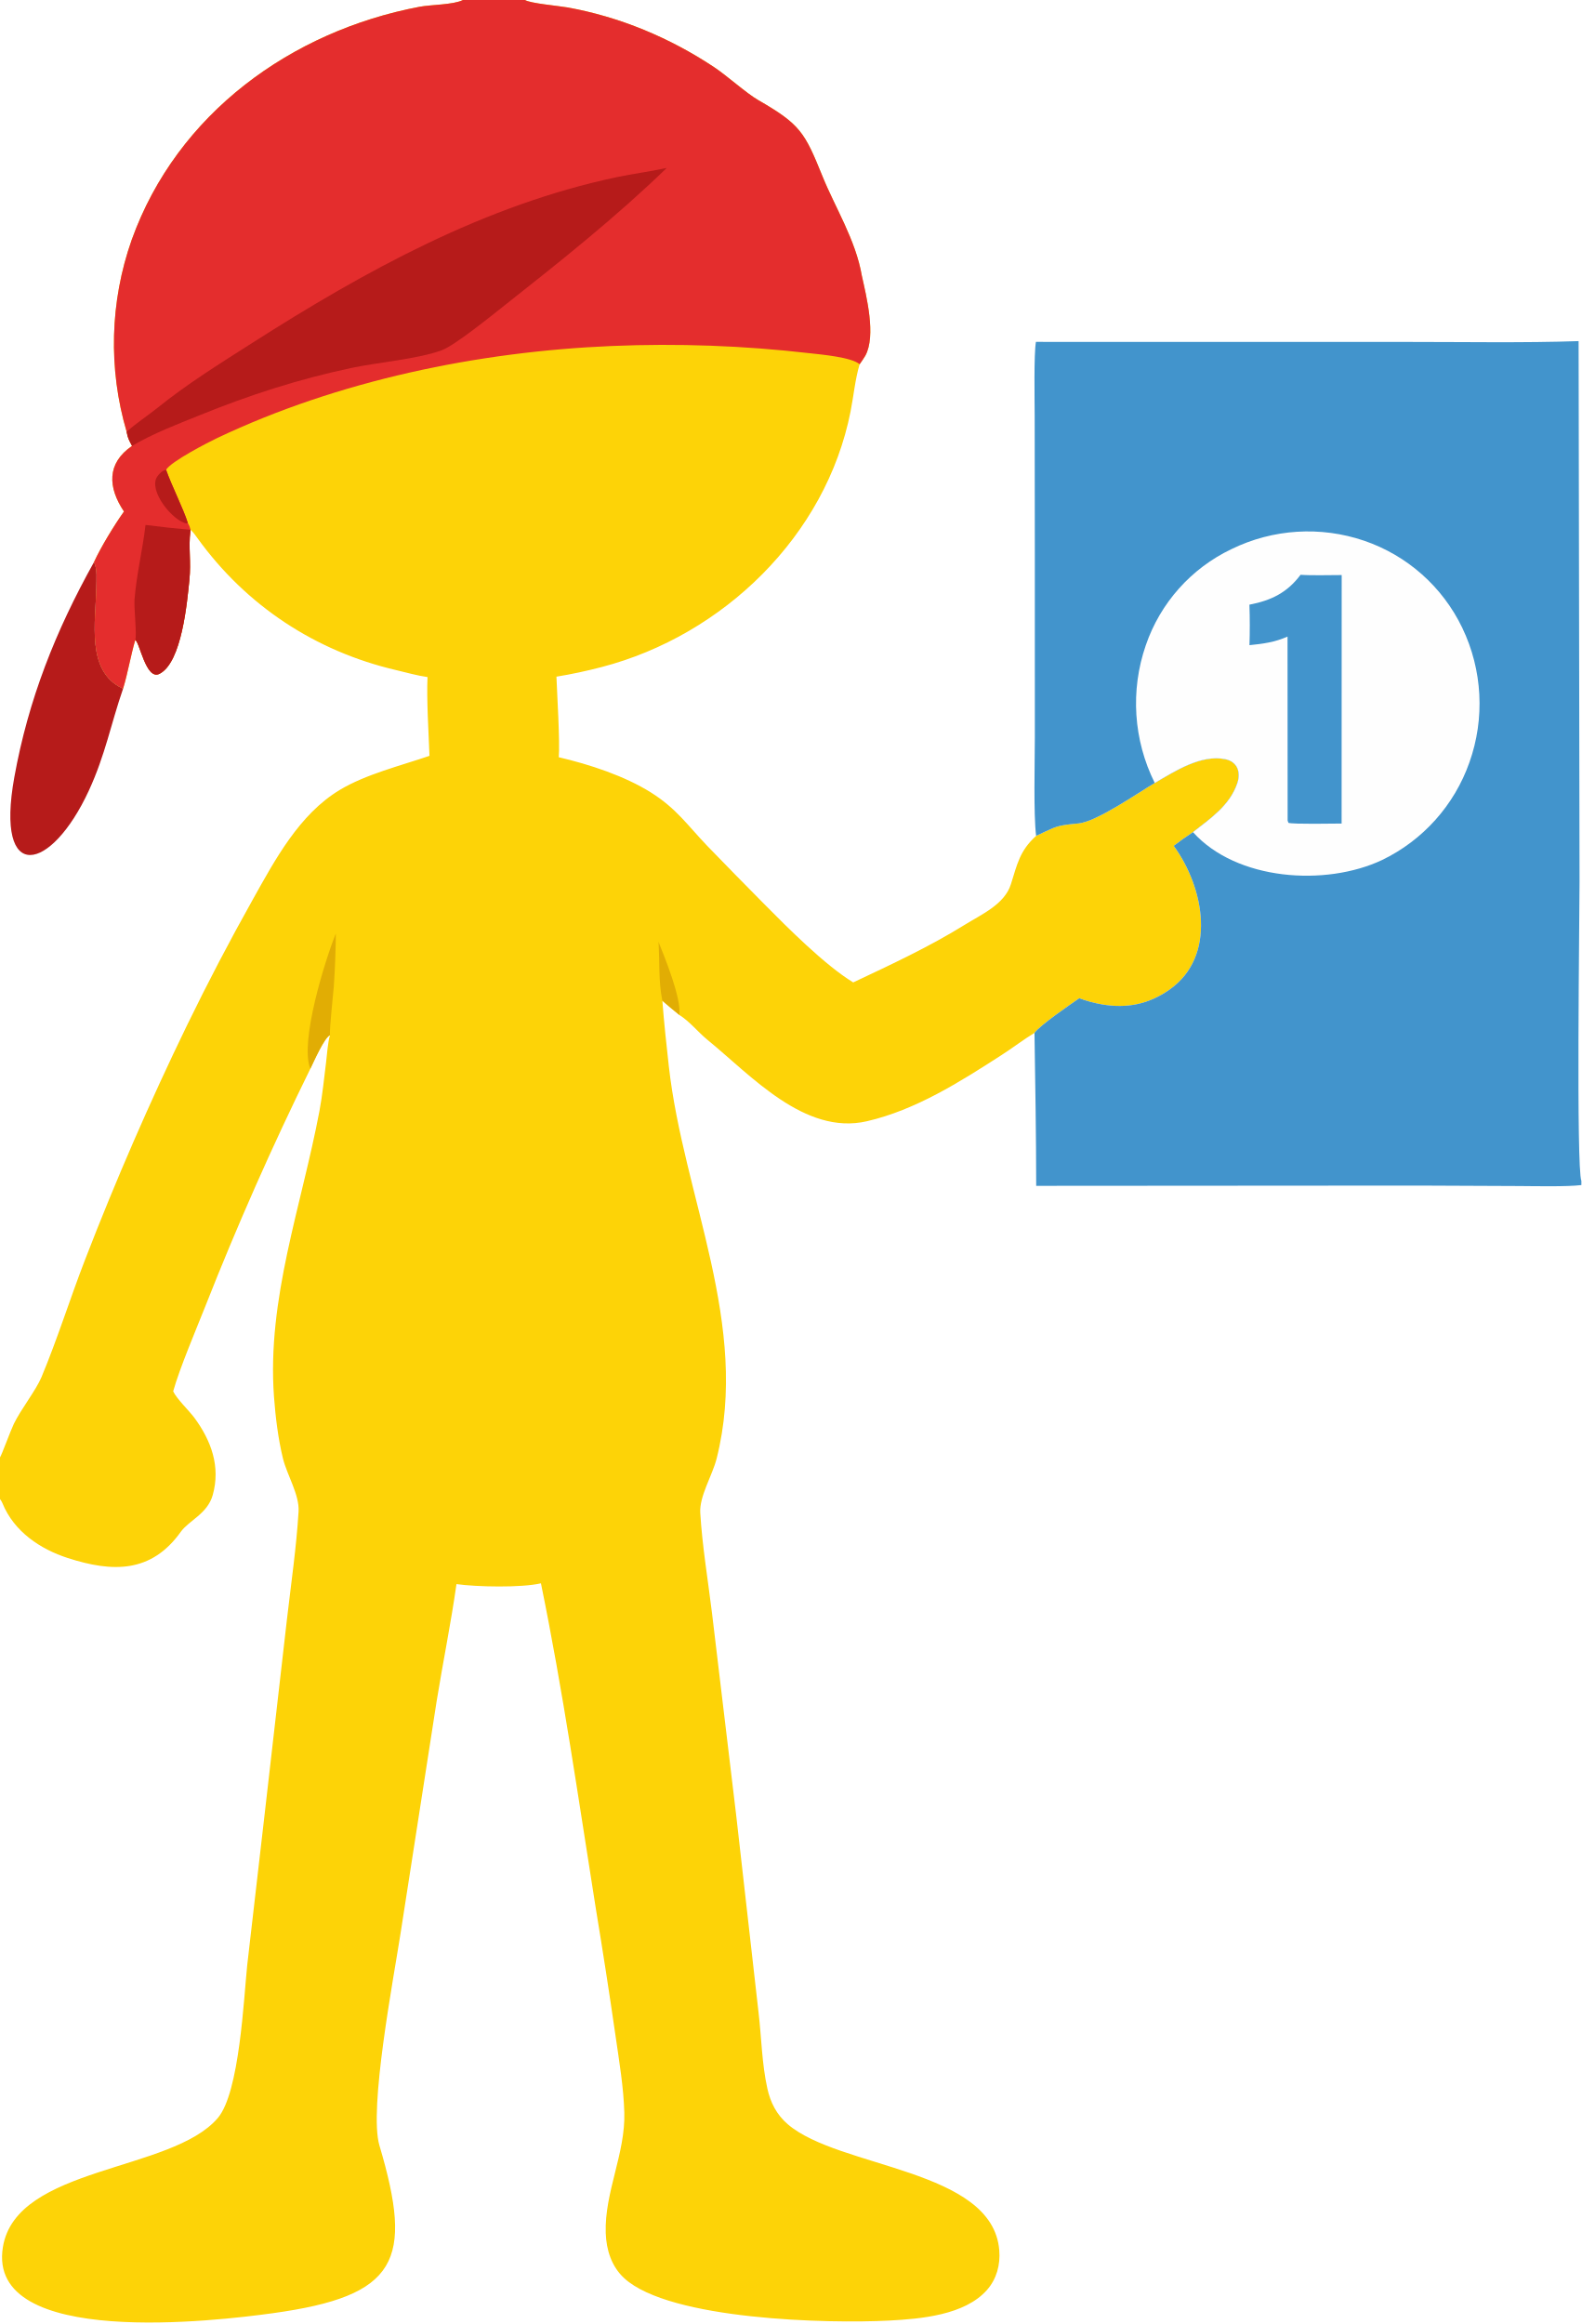
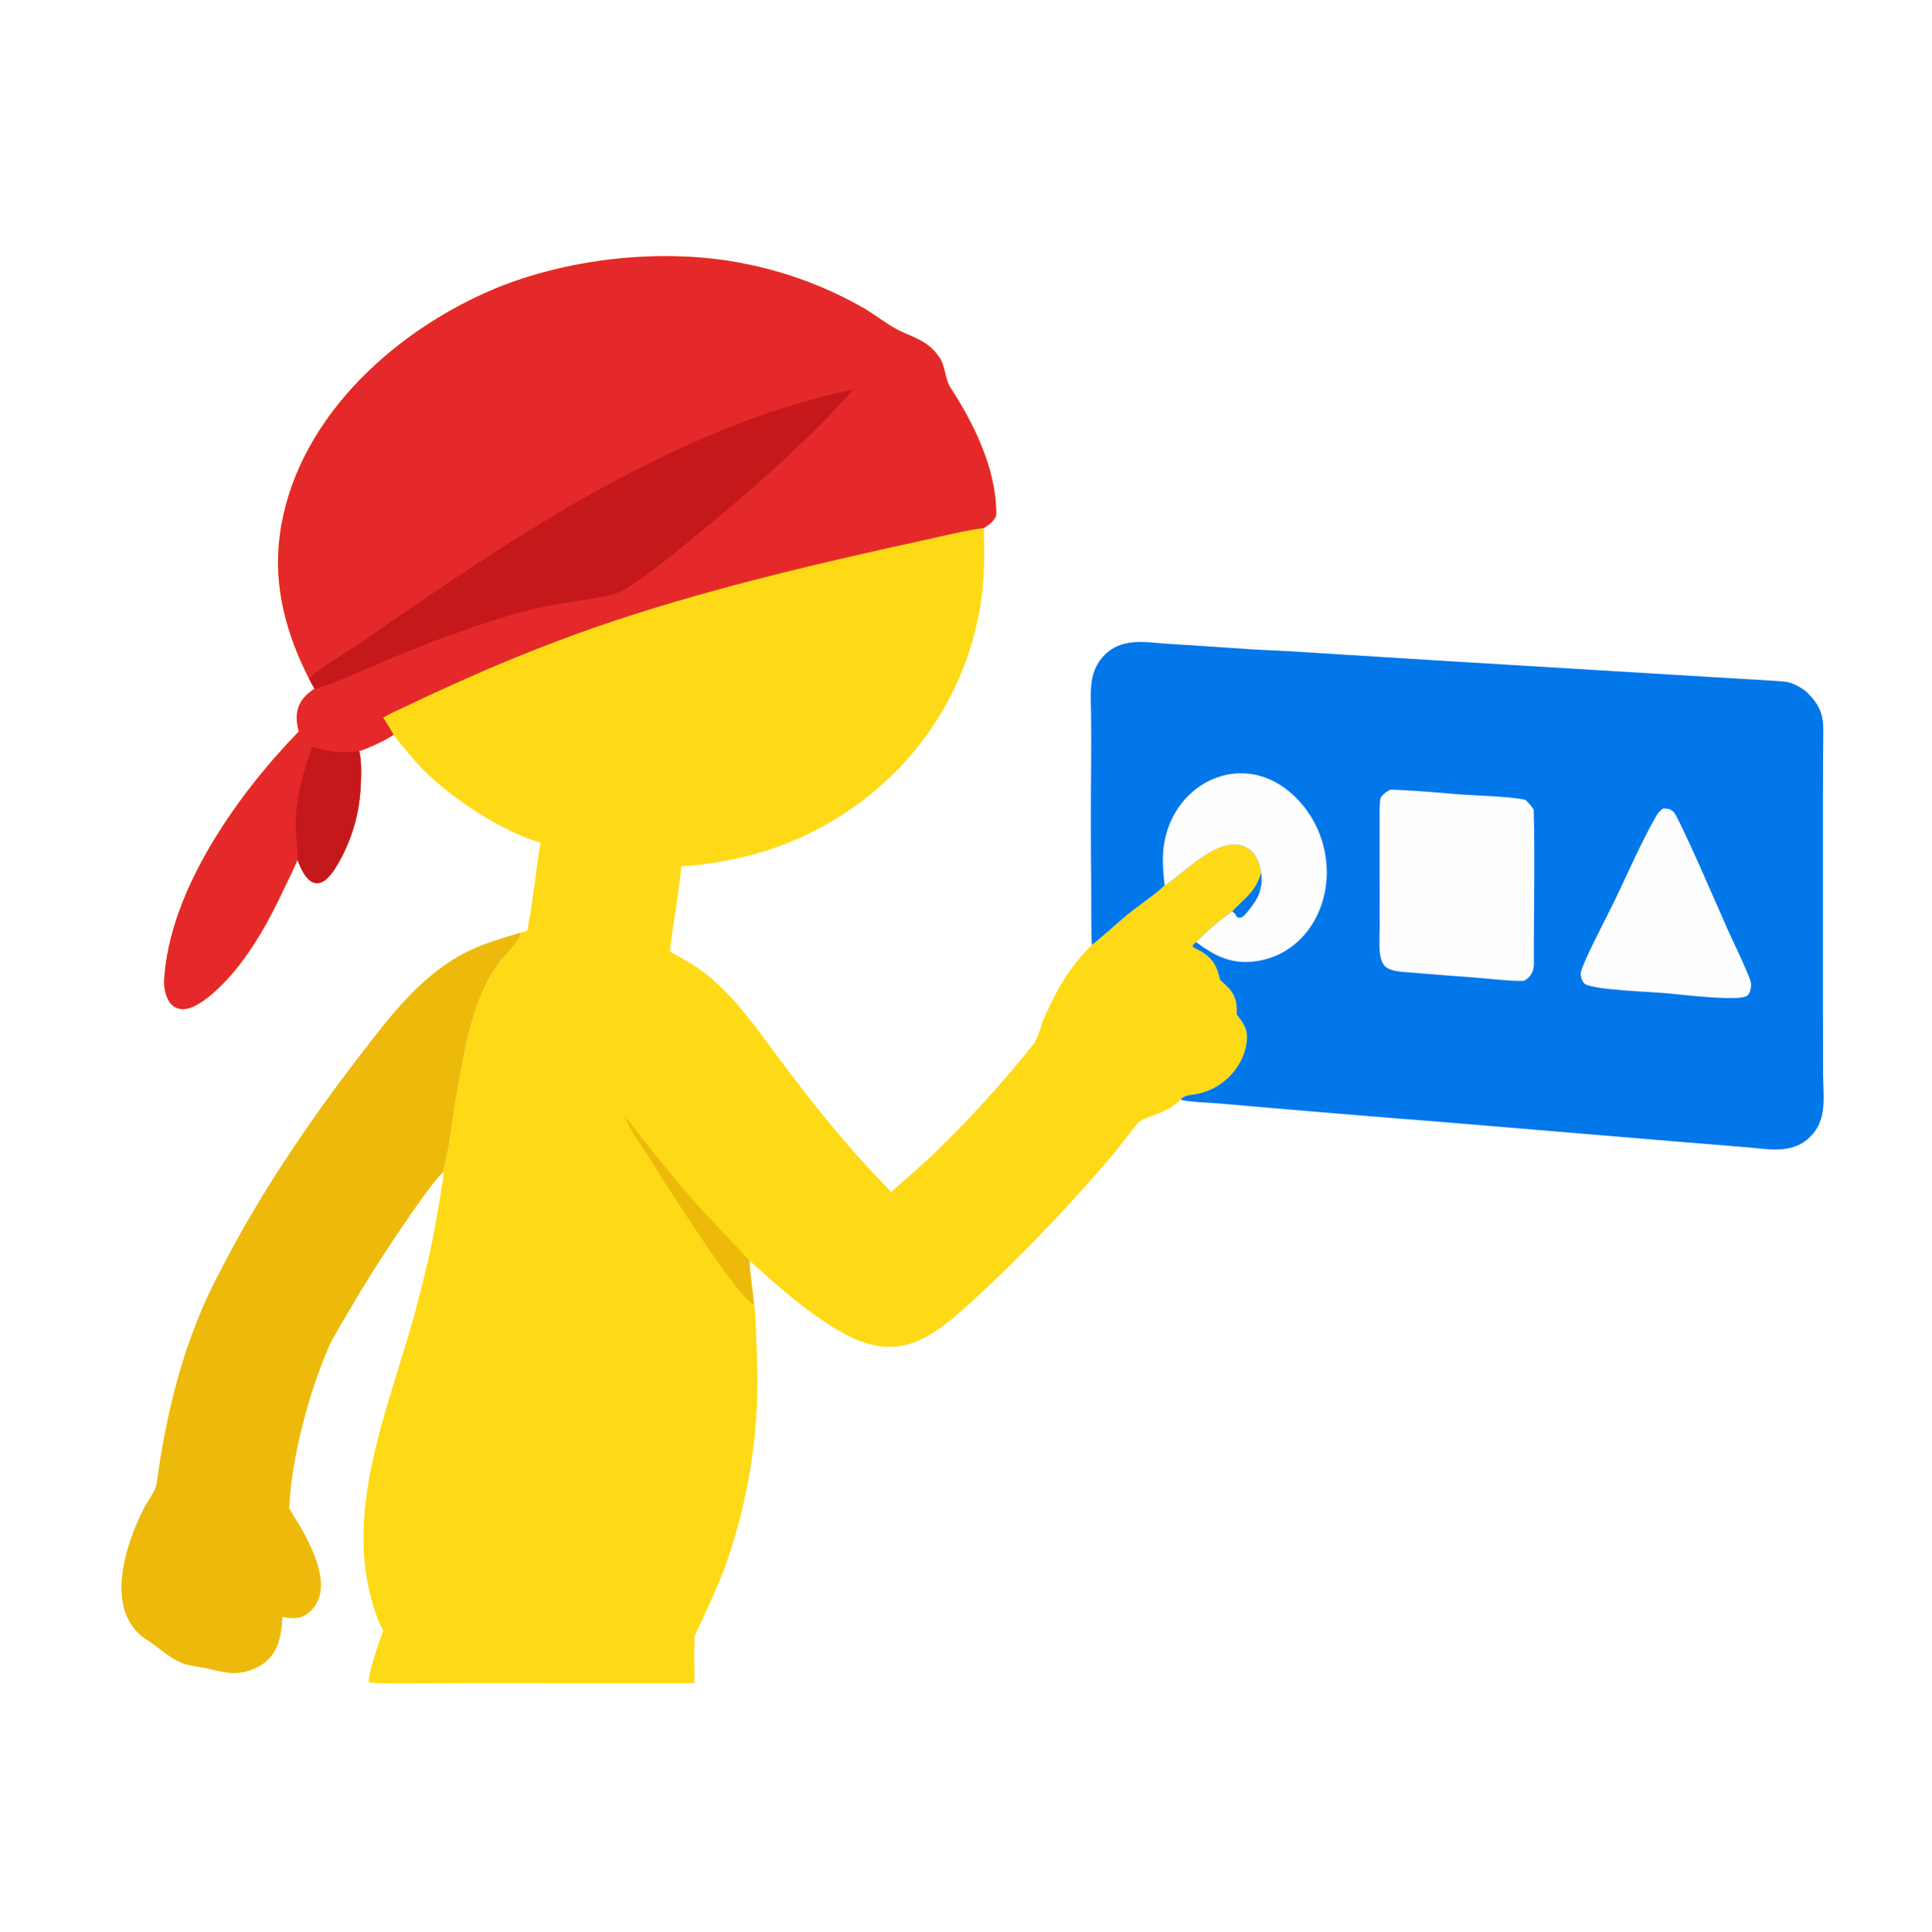
- <svg xmlns="http://www.w3.org/2000/svg" style="display: block;" viewBox="0 0 1394 2048" width="409" height="601" preserveAspectRatio="none">
-   <path transform="translate(0,0)" fill="rgb(253,211,7)" d="M 408.094 0 L 462.788 0 C 467.076 2.939 492.902 5.223 500.064 6.522 C 546.264 14.779 590.319 33.208 629.359 59.089 C 640.892 66.734 657.956 82.209 668.459 88.251 C 705.424 109.517 709.346 116.598 724.941 155.142 C 736.096 182.713 754.428 211.722 759.691 242.893 C 763.767 261.224 772.447 295.799 762.811 313.423 C 762.17 314.596 758.668 319.87 757.762 321.024 C 753.741 334.556 752.535 348.653 749.776 362.636 C 728.134 472.323 637.377 559.91 530.517 587.791 C 517.165 591.275 504.075 594.109 490.501 596.305 C 491.073 610.588 493.7 654.629 492.56 667.3 C 519.489 673.583 550.548 683.705 574.028 698.504 C 596.18 712.466 605.827 726.958 623.268 745.238 C 639.727 762.252 656.293 779.161 672.966 795.965 C 694.191 817.419 726.97 850.392 752.119 865.743 C 785.623 849.936 819.023 834.459 850.542 814.894 C 865.441 805.645 885.542 796.922 891.13 779.182 C 896.748 761.346 898.903 749.71 913.354 736.6 C 931.919 727.999 930.549 727.519 950.707 725.629 C 966.718 724.128 1002.81 698.906 1017.93 689.97 C 1035.72 679.592 1058.57 664.683 1080.1 669.015 C 1090.73 671.155 1093.99 680.417 1090.72 690.135 C 1084.12 709.745 1067.14 721.216 1051.63 733.317 C 1045.82 737.135 1040.15 741.162 1034.63 745.388 C 1061.39 781.887 1073.23 842.702 1030.54 872.385 C 1012.35 885.035 993.22 888.837 971.485 885.135 C 964.622 883.964 957.887 882.142 951.37 879.695 C 943.306 885.325 916.839 903.403 911.915 910.221 C 902.932 915.602 892.348 923.699 882.935 929.717 C 846.221 953.394 807.152 978.21 764.091 988.104 C 709.273 1000.7 661.968 947.622 623.65 916.354 C 615.097 909.374 608.371 900.457 598.818 894.4 C 593.763 890.312 588.782 886.135 583.875 881.87 C 585.337 901.144 587.412 920.365 589.576 939.632 C 602.5 1054.64 661.402 1167.88 631.693 1285.45 C 627.966 1300.2 616.405 1318.53 617.282 1333.18 C 619.024 1362.32 624.042 1392.14 627.59 1421.14 L 648.923 1599.37 L 668.629 1773.13 C 671.265 1795.43 671.547 1818.42 676.407 1840.37 C 679.168 1852.85 684.581 1863.49 694.37 1871.92 C 739.839 1911.07 875.076 1910.93 880.873 1983.07 C 881.896 1995.81 878.573 2008.3 870.054 2017.98 C 850.47 2040.24 811.56 2043.5 783.715 2044.98 C 730.818 2047.79 590.597 2044.55 550.34 2007.72 C 539.09 1997.42 534.443 1982.69 533.959 1967.77 C 532.8 1932 551.374 1897.75 550.336 1861.69 C 549.688 1839.19 545.832 1816.62 542.641 1794.38 C 537.197 1756.66 531.365 1719 525.145 1681.4 C 509.908 1585.49 496.371 1490.59 476.842 1395.27 C 459.838 1399.29 420.086 1398.48 402.379 1395.97 C 397.64 1429.7 390.441 1464.96 384.946 1498.9 L 353.193 1703.12 C 346.913 1743.73 324.942 1858.53 334.461 1890.63 C 364.618 1992.33 350.679 2023.32 240.23 2038.52 C 192.292 2045.11 -12.323 2070.02 2.566 1980.14 C 14.408 1908.65 151.22 1914.29 191.944 1866.52 C 211.243 1844.14 214.9 1760.24 217.947 1731.56 L 233.378 1597.87 L 252.954 1426.92 C 256.571 1395.61 261.303 1363.38 263.189 1331.99 C 264.072 1317.3 252.952 1299.73 249.405 1285.18 C 245.206 1267.96 242.836 1248.67 241.529 1230.94 C 235.162 1144.64 265.862 1062.59 281.596 979.051 C 284.285 964.777 285.647 950.383 287.463 935.991 C 288.353 928.936 288.908 918.66 290.909 912.209 C 285.936 914.243 276.554 935.684 273.563 941.829 C 239.874 1010.27 209.007 1080.07 181.039 1151.04 C 172.999 1171.34 158.355 1205.72 152.648 1226.11 C 155.867 1232.8 166.519 1242.96 171.346 1249.4 C 186.237 1269.58 194.553 1292.45 187.528 1317.49 C 182.874 1334.08 166.54 1339.87 159.347 1349.93 C 133.35 1386.29 99.337 1385.79 59.746 1372.99 C 35.708 1365.22 12.391 1349.85 2.157 1324.69 C 1.506 1323.19 1.018 1322.35 0 1321.03 L 0 1284.3 C 1.393 1282.46 9.319 1260.68 12.212 1254.73 C 18.512 1241.77 31.718 1225.15 36.546 1213.62 C 50.633 1179.96 61.72 1144.3 74.996 1110.06 C 102.097 1039.93 132.11 970.964 164.957 903.336 C 183.151 865.944 202.429 829.088 222.768 792.817 C 242.402 757.731 263.705 717.679 299.464 696.138 C 322.364 682.344 352.867 674.878 378.59 666.069 C 377.819 646.023 375.975 615.967 376.862 596.663 C 367.727 595.399 358.363 592.667 349.33 590.562 C 278.058 573.957 216.971 533.702 174.119 474.315 C 172.14 471.572 170.553 469.2 167.999 466.903 L 167.808 468.241 C 166.019 481.73 168.548 495.452 166.939 511.074 C 164.957 530.322 160.346 583.764 140.591 593.79 C 128.601 599.875 123.063 565.23 119.193 564.058 C 115.138 578.15 112.664 593.098 108.508 606.87 L 107.701 606.479 C 75.557 591.312 84.477 547.118 84.888 518.05 C 84.988 510.986 85.984 501.653 82.867 495.306 C 88.92 482.116 100.837 462.58 109.275 450.769 C 95.123 429.631 93.839 408.34 116.408 392.941 C 113.652 387.75 112.695 386.251 111.641 380.518 C 95.301 325.037 96.868 265.817 116.119 211.278 C 156.172 99.85 257.005 27.43 369.62 6.011 C 379.884 4.059 399.916 4.229 408.094 0 z" />
-   <path transform="translate(0,0)" fill="rgb(228,45,45)" d="M 408.094 0 L 462.788 0 C 467.076 2.939 492.902 5.223 500.064 6.522 C 546.264 14.779 590.319 33.208 629.359 59.089 C 640.892 66.734 657.956 82.209 668.459 88.251 C 705.424 109.517 709.346 116.598 724.941 155.142 C 736.096 182.713 754.428 211.722 759.691 242.893 C 763.767 261.224 772.447 295.799 762.811 313.423 C 762.17 314.596 758.668 319.87 757.762 321.024 C 750.973 314.784 723.544 312.364 713.58 311.258 C 655.656 304.569 597.295 302.447 539.038 304.912 C 421.264 309.895 298.321 335.314 191.446 386.023 C 183.203 389.934 150.633 406.73 146.395 414.007 C 151.506 428.421 161.936 448.998 165.519 460.713 C 166.979 463.478 167.212 463.908 167.999 466.903 L 167.808 468.241 C 166.019 481.73 168.548 495.452 166.939 511.074 C 164.957 530.322 160.346 583.764 140.591 593.79 C 128.601 599.875 123.063 565.23 119.193 564.058 C 115.138 578.15 112.664 593.098 108.508 606.87 L 107.701 606.479 C 75.557 591.312 84.477 547.118 84.888 518.05 C 84.988 510.986 85.984 501.653 82.867 495.306 C 88.92 482.116 100.837 462.58 109.275 450.769 C 95.123 429.631 93.839 408.34 116.408 392.941 C 113.652 387.75 112.695 386.251 111.641 380.518 C 95.301 325.037 96.868 265.817 116.119 211.278 C 156.172 99.85 257.005 27.43 369.62 6.011 C 379.884 4.059 399.916 4.229 408.094 0 z" />
-   <path transform="translate(0,0)" fill="rgb(182,27,26)" d="M 111.641 380.518 C 120.27 372.679 130.181 366.375 139.12 359.175 C 165.214 338.155 194.26 320.114 222.355 302.198 C 321.816 238.771 427.031 180.752 543.496 156.151 C 558.066 153.073 573.252 151.173 587.73 148.01 C 543.299 191.074 493.682 230.564 445.115 268.845 C 433.426 278.059 401.201 304.253 389.44 308.634 C 368.705 316.359 332.727 319.352 309.674 324.263 C 262.851 334.238 219.944 348.069 175.652 366.051 C 154.842 374.499 136.022 381.508 116.408 392.941 C 113.652 387.75 112.695 386.251 111.641 380.518 z" />
-   <path transform="translate(0,0)" fill="rgb(182,27,26)" d="M 128.278 462.59 C 141.487 464.3 154.73 465.738 167.999 466.903 L 167.808 468.241 C 166.019 481.73 168.548 495.452 166.939 511.074 C 164.957 530.322 160.346 583.764 140.591 593.79 C 128.601 599.875 123.063 565.23 119.193 564.058 C 120.831 559.756 117.975 535.905 118.59 528.23 C 120.378 505.897 125.727 484.591 128.278 462.59 z" />
-   <path transform="translate(0,0)" fill="rgb(182,27,26)" d="M 165.519 460.713 L 164.613 461.317 C 152.92 459.687 130.171 432.475 138.635 419.917 C 140.312 417.43 143.386 414.474 146.395 414.007 C 151.506 428.421 161.936 448.998 165.519 460.713 z" />
-   <path transform="translate(0,0)" fill="rgb(225,173,4)" d="M 296.064 822.565 C 295.909 838.104 295.309 853.636 294.266 869.141 C 293.73 876.423 290.205 908.079 290.909 912.209 C 285.936 914.243 276.554 935.684 273.563 941.829 C 263.984 918.299 286.551 846.049 296.064 822.565 z" />
-   <path transform="translate(0,0)" fill="rgb(225,173,4)" d="M 580.459 829.987 C 586.073 843.813 600.786 879.885 598.818 894.4 C 593.763 890.312 588.782 886.135 583.875 881.87 C 580.346 865.116 581.607 846.989 580.459 829.987 z" />
-   <path transform="translate(0,0)" fill="rgb(66,148,204)" d="M 913.174 301.273 L 1241.87 301.32 C 1289.69 301.298 1343.98 302.256 1391.55 300.597 L 1392.38 777.348 C 1392.38 806.3 1389.33 1029.33 1394 1040.65 L 1394 1044.32 C 1381.72 1045.9 1352.81 1045.26 1339.61 1045.18 L 1250.18 1044.78 L 913.414 1045.01 C 913.374 999.824 912.616 955.304 911.915 910.221 C 916.839 903.403 943.306 885.325 951.37 879.695 C 957.887 882.142 964.622 883.964 971.485 885.135 C 993.22 888.837 1012.35 885.035 1030.54 872.385 C 1073.23 842.702 1061.39 781.887 1034.63 745.388 C 1040.15 741.162 1045.82 737.135 1051.63 733.317 C 1067.14 721.216 1084.12 709.745 1090.72 690.135 C 1093.99 680.417 1090.73 671.155 1080.1 669.015 C 1058.57 664.683 1035.72 679.592 1017.93 689.97 C 1002.81 698.906 966.718 724.128 950.707 725.629 C 930.549 727.519 931.919 727.999 913.354 736.6 C 910.972 717.818 912.21 670.752 912.22 650.124 L 912.211 486.915 L 912.081 365.892 C 912.042 351.835 911.3 312.368 913.174 301.273 z" />
-   <path transform="translate(0,0)" fill="rgb(254,254,254)" d="M 1017.93 689.97 C 999.093 652.22 996.248 608.476 1010.04 568.605 C 1022.8 531.354 1050.03 500.816 1085.59 483.887 C 1122.06 466.072 1164.11 463.422 1202.54 476.515 C 1240.52 489.481 1271.69 517.166 1289.05 553.347 C 1306.85 590.447 1309.1 633.12 1295.29 671.884 C 1282 709.604 1254.31 740.527 1218.29 757.892 C 1168.45 781.408 1089.93 776.007 1051.63 733.317 C 1067.14 721.216 1084.12 709.745 1090.72 690.135 C 1093.99 680.417 1090.73 671.155 1080.1 669.015 C 1058.57 664.683 1035.72 679.592 1017.93 689.97 z" />
-   <path transform="translate(0,0)" fill="rgb(66,148,204)" d="M 1146.46 506.528 C 1156.14 507.261 1172.53 506.756 1182.71 506.766 L 1182.64 725.739 C 1175.37 725.788 1140.29 726.444 1135.79 725.134 L 1135.06 723.166 L 1134.97 560.983 C 1123.71 565.993 1113.4 567.331 1101.41 568.547 C 1101.81 556.657 1101.79 544.756 1101.37 532.867 C 1120.56 529.15 1134.61 522.344 1146.46 506.528 z" />
-   <path transform="translate(0,0)" fill="rgb(182,27,26)" d="M 108.508 606.87 C 97.691 638.091 92.894 665.14 78.276 696.789 C 45.18 768.441 -4.614 780.275 12.629 684.876 C 25.016 616.344 49.007 556.004 82.867 495.306 C 85.984 501.653 84.988 510.986 84.888 518.05 C 84.477 547.118 75.557 591.312 107.701 606.479 L 108.508 606.87 z" />
+ <svg xmlns="http://www.w3.org/2000/svg" viewBox="-139.7 -296.6 2258.6 2258.6" preserveAspectRatio="xMidYMid meet">
+   <path transform="translate(0,0)" fill="rgb(254,218,22)" d="M 221.652 497.081 C 194.871 444.494 179.569 388.562 187.541 329.005 C 205.036 198.296 314.785 95.504 431.195 44.376 C 519.439 5.618 636.199 -7.869 732.612 12.073 C 781.083 21.763 827.667 39.235 870.554 63.813 C 882.729 70.846 896.231 81.416 906.902 87.299 C 925.287 97.435 944.946 100.422 958.638 120.946 C 965.38 129.625 965.981 147.681 971.448 156.052 C 999.612 199.174 1025.32 251.687 1025.47 304.036 C 1025.5 311.185 1016.73 317.52 1010.89 320.919 C 1011.44 345.415 1011.95 368.635 1009.41 393 C 1000.92 470.944 966.966 543.914 912.812 600.611 C 860.153 655.703 791.881 693.34 717.185 708.456 C 700.304 712.045 676.7 715.803 659.3 716.195 C 658.559 716.212 657.818 716.219 657.077 716.218 C 654.251 749.157 647.454 783.078 643.677 816.006 C 658.645 824.452 673.167 832.301 686.668 843.079 C 719.63 869.392 744.245 904.94 769.222 938.464 C 807.636 990.022 847.627 1040.62 892.41 1086.82 C 895.739 1090.25 899.353 1093.85 902.36 1097.55 C 918.783 1082.84 935.62 1068.73 951.666 1053.38 C 993.348 1013.53 1032.46 970.123 1068.54 925.141 C 1075.07 917.007 1077.46 901.795 1082.14 892.477 C 1097.03 858.846 1111.3 834.67 1137.22 808.533 C 1141.16 805.867 1167.59 782.865 1173.13 777.925 C 1186.1 766.37 1211.76 749.397 1222.31 739.001 C 1246.36 723.847 1288.44 676.889 1319.37 695.209 C 1329.87 701.431 1333.14 712.571 1335.34 723.901 C 1328.51 746.838 1317.24 752.553 1301.28 769.465 C 1285.08 781.159 1273.32 790.728 1259.36 805.3 C 1256.15 807.932 1255.71 807.352 1255.05 810.482 C 1259.01 813.416 1262.85 814.54 1266.83 817.178 C 1280.54 826.28 1283.56 834.665 1287.34 849.665 C 1302.46 862.393 1307.33 869.829 1306.74 889.994 C 1315.67 901.23 1320.13 908.626 1318.27 922.548 C 1314.01 954.505 1286.3 980.209 1254.59 983.73 C 1249.4 984.306 1244.38 985.127 1241.12 989.445 C 1232.88 996.846 1228.43 999.64 1218.48 1004.3 C 1211.01 1007.8 1195.67 1011.24 1190.92 1017.02 C 1179.41 1031.03 1168.85 1045.64 1156.91 1059.5 C 1109.56 1114.89 1059.14 1167.58 1005.87 1217.32 C 953.533 1265.28 914.098 1302.19 842.801 1260.51 C 802.16 1236.75 772.281 1209.34 737.213 1178.14 C 735.873 1180.83 741.731 1222.61 742.172 1228.8 C 743.95 1234.56 745.168 1281.11 745.659 1291.61 C 748.892 1371.89 737.107 1452.07 710.91 1528.03 C 701.319 1556.34 685.474 1589.04 673.181 1615.57 C 671.409 1619.39 672.559 1663.51 672.401 1671.95 L 390.232 1671.88 C 377.167 1671.88 299.518 1673.37 291.763 1670.87 C 290.189 1661.99 304.583 1620.2 308.527 1610.64 C 301.837 1598.33 297.23 1583.78 293.647 1570.03 C 264.788 1459.26 317.851 1342.14 346.081 1236.42 C 355.489 1201.2 365.41 1161.64 371.151 1125.85 C 372.684 1116.3 379.367 1080.75 379.34 1073.92 L 378.432 1072.91 C 386.457 1046.01 389.394 1010.27 394.582 982.088 C 403.531 933.478 410.064 885.942 435.173 842.189 C 444.624 825.72 458.716 814.607 468.665 798.967 C 468.666 798.966 468.505 794.68 468.49 794.26 C 469.963 793.982 475.151 792.212 476.868 791.674 C 483.342 761.273 486.765 721.069 492.517 688.941 C 445.976 675.075 391.003 638.745 356.621 604.921 C 345.575 594.053 330.291 575.271 320.556 562.828 C 311.423 569.23 291.24 578.377 280.399 581.906 C 282.981 593.16 282.756 605.039 282.427 616.585 C 281.383 653.204 272.302 685.924 253.361 717.241 C 235.429 746.89 219.551 739.923 208.872 710.426 C 208.624 709.763 208.685 709.909 208.14 709.017 C 203.086 721.896 196.663 733.762 190.819 746.23 C 175.329 779.272 157.037 812.17 133.561 840.26 C 121.673 854.484 94.166 882.833 75.296 883.649 C 70.032 883.918 64.886 882.028 61.049 878.415 C 54.706 872.397 51.741 858.994 52.195 850.52 C 57.895 744.064 139.597 630.994 209.701 558.869 C 203.694 536.871 208.596 521.279 228.166 508.823 C 225.672 504.889 223.787 501.191 221.652 497.081 z" />
+   <path transform="translate(0,0)" fill="rgb(229,41,43)" d="M 221.652 497.081 C 194.871 444.494 179.569 388.562 187.541 329.005 C 205.036 198.296 314.785 95.504 431.195 44.376 C 519.439 5.618 636.199 -7.869 732.612 12.073 C 781.083 21.763 827.667 39.235 870.554 63.813 C 882.729 70.846 896.231 81.416 906.902 87.299 C 925.287 97.435 944.946 100.422 958.638 120.946 C 965.38 129.625 965.981 147.681 971.448 156.052 C 999.612 199.174 1025.32 251.687 1025.47 304.036 C 1025.5 311.185 1016.73 317.52 1010.89 320.919 C 988.49 323.869 962.948 330.271 940.651 335.149 C 811.068 363.5 677.811 394.636 552.653 438.33 C 503.873 455.548 455.788 474.675 408.509 495.667 C 385.341 505.901 362.32 516.466 339.454 527.358 C 331.154 531.333 316.09 538.113 308.465 542.553 C 310.981 546.637 319.014 559.104 320.556 562.828 C 311.423 569.23 291.24 578.377 280.399 581.906 C 282.981 593.16 282.756 605.039 282.427 616.585 C 281.383 653.204 272.302 685.924 253.361 717.241 C 235.429 746.89 219.551 739.923 208.872 710.426 C 208.624 709.763 208.685 709.909 208.14 709.017 C 203.086 721.896 196.663 733.762 190.819 746.23 C 175.329 779.272 157.037 812.17 133.561 840.26 C 121.673 854.484 94.166 882.833 75.296 883.649 C 70.032 883.918 64.886 882.028 61.049 878.415 C 54.706 872.397 51.741 858.994 52.195 850.52 C 57.895 744.064 139.597 630.994 209.701 558.869 C 203.694 536.871 208.596 521.279 228.166 508.823 C 225.672 504.889 223.787 501.191 221.652 497.081 z" />
+   <path transform="translate(0,0)" fill="rgb(197,24,26)" d="M 858.601 158.895 C 799.195 224.883 732.019 283.029 663.256 338.969 C 647.879 351.478 600.512 390.186 582.916 396.561 C 564.752 403.142 520.209 407.881 498.271 412.491 C 458.671 420.813 425.434 432.602 387.308 446.108 C 362.219 454.996 337.087 465.486 312.534 475.471 C 294.167 482.941 245.707 505.733 228.166 508.823 C 225.672 504.889 223.787 501.191 221.652 497.081 L 222.169 496.578 C 236.52 482.405 266.349 466.222 284.557 453.504 C 449.607 338.216 638.715 210.75 836.935 163.529 C 844.128 161.855 851.352 160.31 858.601 158.895 z" />
+   <path transform="translate(0,0)" fill="rgb(197,24,26)" d="M 225.14 576.716 C 246.008 583.15 258.311 583.79 280.399 581.906 C 282.981 593.16 282.756 605.039 282.427 616.585 C 281.383 653.204 272.302 685.924 253.361 717.241 C 235.429 746.89 219.551 739.923 208.872 710.426 C 208.624 709.763 208.685 709.909 208.14 709.017 C 209.223 702.518 205.683 675.334 205.912 666.036 C 206.7 634 215.026 606.405 225.14 576.716 z" />
+   <path transform="translate(0,0)" fill="rgb(237,186,11)" d="M 742.172 1228.8 C 741.312 1228.66 741.497 1228.76 740.709 1228.37 C 721.141 1218.75 634.07 1080.95 616.699 1052.94 C 608.345 1039.46 596.288 1024.22 591.457 1009.27 C 617.228 1042.32 641.776 1073.46 669.475 1105.13 C 691.657 1130.49 714.742 1153.31 737.213 1178.14 C 735.873 1180.83 741.731 1222.61 742.172 1228.8 z" />
+   <path transform="translate(0,0)" fill="rgb(1,119,234)" d="M 1137.22 808.533 C 1136.25 784.332 1136.67 763.832 1136.51 740 C 1136 691.668 1135.97 643.332 1136.42 595 C 1136.54 576.504 1136.52 558.006 1136.34 539.51 C 1136.16 515.435 1132.69 490.924 1150.16 471.488 C 1171.51 447.741 1200.32 454.852 1229.42 456.537 C 1260.31 458.422 1291.18 460.462 1322.05 462.656 C 1337.99 463.783 1353.55 464.075 1369.36 465.068 L 1536.18 475.524 L 1811.51 492.171 L 1900.03 497.522 C 1915.69 498.425 1932.64 499.227 1948.21 500.658 C 1956.13 501.385 1968.8 508.101 1974.51 513.932 C 1988.19 527.92 1992.87 538.769 1992.68 558.164 C 1992.42 585.107 1992.3 611.906 1992.31 638.719 L 1992.29 863.835 L 1992.41 958.733 C 1992.52 985.688 1997.87 1012.5 1977.46 1032.85 C 1956.11 1054.16 1927.48 1047.05 1900.49 1044.93 L 1822.95 1038.63 L 1552.38 1016.06 C 1463.32 1009.11 1374.29 1001.72 1285.31 993.882 C 1275.8 992.975 1247.75 992.169 1241.12 989.445 C 1244.38 985.127 1249.4 984.306 1254.59 983.73 C 1286.3 980.209 1314.01 954.505 1318.27 922.548 C 1320.13 908.626 1315.67 901.23 1306.74 889.994 C 1307.33 869.829 1302.46 862.393 1287.34 849.665 C 1283.56 834.665 1280.54 826.28 1266.83 817.178 C 1262.85 814.54 1259.01 813.416 1255.05 810.482 C 1255.71 807.352 1256.15 807.932 1259.36 805.3 C 1273.32 790.728 1285.08 781.159 1301.28 769.465 C 1317.24 752.553 1328.51 746.838 1335.34 723.901 C 1333.14 712.571 1329.87 701.431 1319.37 695.209 C 1288.44 676.889 1246.36 723.847 1222.31 739.001 C 1211.76 749.397 1186.1 766.37 1173.13 777.925 C 1167.59 782.865 1141.16 805.867 1137.22 808.533 z" />
+   <path transform="translate(0,0)" fill="rgb(254,254,254)" d="M 1222.31 739.001 C 1220.43 721.641 1218.95 704.553 1222.28 687.21 C 1235.58 617.816 1311.81 581.558 1368.86 629.74 C 1393.85 651.077 1409.24 681.528 1411.62 714.295 C 1416 768.186 1382.86 822.222 1325.31 828.06 C 1299.14 830.715 1279.86 820.697 1259.36 805.3 C 1273.32 790.728 1285.08 781.159 1301.28 769.465 C 1317.24 752.553 1328.51 746.838 1335.34 723.901 C 1333.14 712.571 1329.87 701.431 1319.37 695.209 C 1288.44 676.889 1246.36 723.847 1222.31 739.001 z" />
+   <path transform="translate(0,0)" fill="rgb(1,119,234)" d="M 1335.34 723.901 C 1337.57 743.522 1331.94 754.21 1319.62 769.371 C 1316.14 773.663 1312.01 779.126 1306.61 775.505 C 1305.12 771.86 1304.6 771.612 1301.28 769.465 C 1317.24 752.553 1328.51 746.838 1335.34 723.901 z" />
+   <path transform="translate(0,0)" fill="rgb(254,254,254)" d="M 1485.71 627.035 C 1491.1 626.418 1543.82 630.226 1552.63 631.215 C 1577.31 633.987 1622.03 633.999 1644.2 638.769 C 1648.91 643.361 1650.28 644.749 1653.97 650.141 C 1655.66 709.595 1653.91 770.222 1654.24 829.795 C 1654.29 839.424 1651.21 845.338 1642.75 850.48 C 1627.22 851.265 1594.68 847.173 1577.67 846.051 C 1551.95 844.355 1524.95 841.881 1499.23 839.961 C 1491.88 838.877 1482.46 837.906 1478.09 830.972 C 1471.77 820.957 1473.89 800.567 1473.87 788.497 L 1473.84 723.879 L 1473.84 666.967 C 1473.85 658.004 1473.5 647.161 1474.49 638.291 C 1474.99 633.747 1481.97 629.391 1485.71 627.035 z" />
+   <path transform="translate(0,0)" fill="rgb(254,254,254)" d="M 1805.08 649.006 C 1805.41 648.994 1805.73 648.97 1806.06 648.97 C 1810.51 648.965 1814.38 649.634 1817.6 652.978 C 1824.6 660.27 1872.14 770.948 1880.05 788.659 C 1887.89 806.23 1896.63 823.462 1903.91 841.276 C 1905.78 845.86 1908.4 851.076 1908.27 856.082 C 1908.18 859.562 1906.58 865.597 1903.82 867.807 C 1895.05 874.814 1830 866.93 1816.06 865.675 C 1799.65 863.365 1719.72 861.715 1712.83 853.174 C 1709.97 849.627 1708.48 844.851 1709.22 840.326 C 1710.9 830.059 1740.97 772.469 1747.34 759.394 C 1763.35 726.516 1779.34 688.892 1797.39 657.651 C 1799.49 654.018 1801.74 651.539 1805.08 649.006 z" />
+   <path transform="translate(0,0)" fill="rgb(237,186,11)" d="M 190.591 1594.29 C 189.188 1623.03 183.166 1646.1 153.366 1656.69 C 133.195 1663.85 118.762 1658.19 98.944 1653.89 C 88.086 1652.21 77.851 1651.19 67.995 1646.04 C 54.929 1639.45 44.263 1628.95 31.962 1621.11 C -18.742 1588.82 6.458 1510.63 28.38 1467.68 C 32.1 1460.39 42.39 1446.17 43.245 1439.86 C 55.044 1352.88 75.772 1268.53 117.53 1190.58 C 163.124 1101.26 220.061 1017.24 281.063 937.964 C 322.846 883.664 362.603 830.756 429.288 806.766 C 442.368 802.061 455.23 798.431 468.49 794.26 C 468.505 794.68 468.666 798.966 468.665 798.967 C 458.716 814.607 444.624 825.72 435.173 842.189 C 410.064 885.942 403.531 933.478 394.582 982.088 C 389.394 1010.27 386.457 1046.01 378.432 1072.91 L 379.34 1073.92 C 368.757 1081.21 335.309 1131.52 326.25 1144.73 C 306.279 1173.98 287.382 1203.95 269.596 1234.58 C 262.838 1246.09 249.716 1267.24 244.795 1278.55 C 221.454 1332.22 201.027 1409.03 198.483 1466.93 C 202.943 1475.95 209.195 1484.31 214.548 1494.14 C 229.473 1521.52 251.684 1569.13 217.878 1591.99 C 209.932 1597.37 199.631 1596.35 190.591 1594.29 z" />
</svg>
